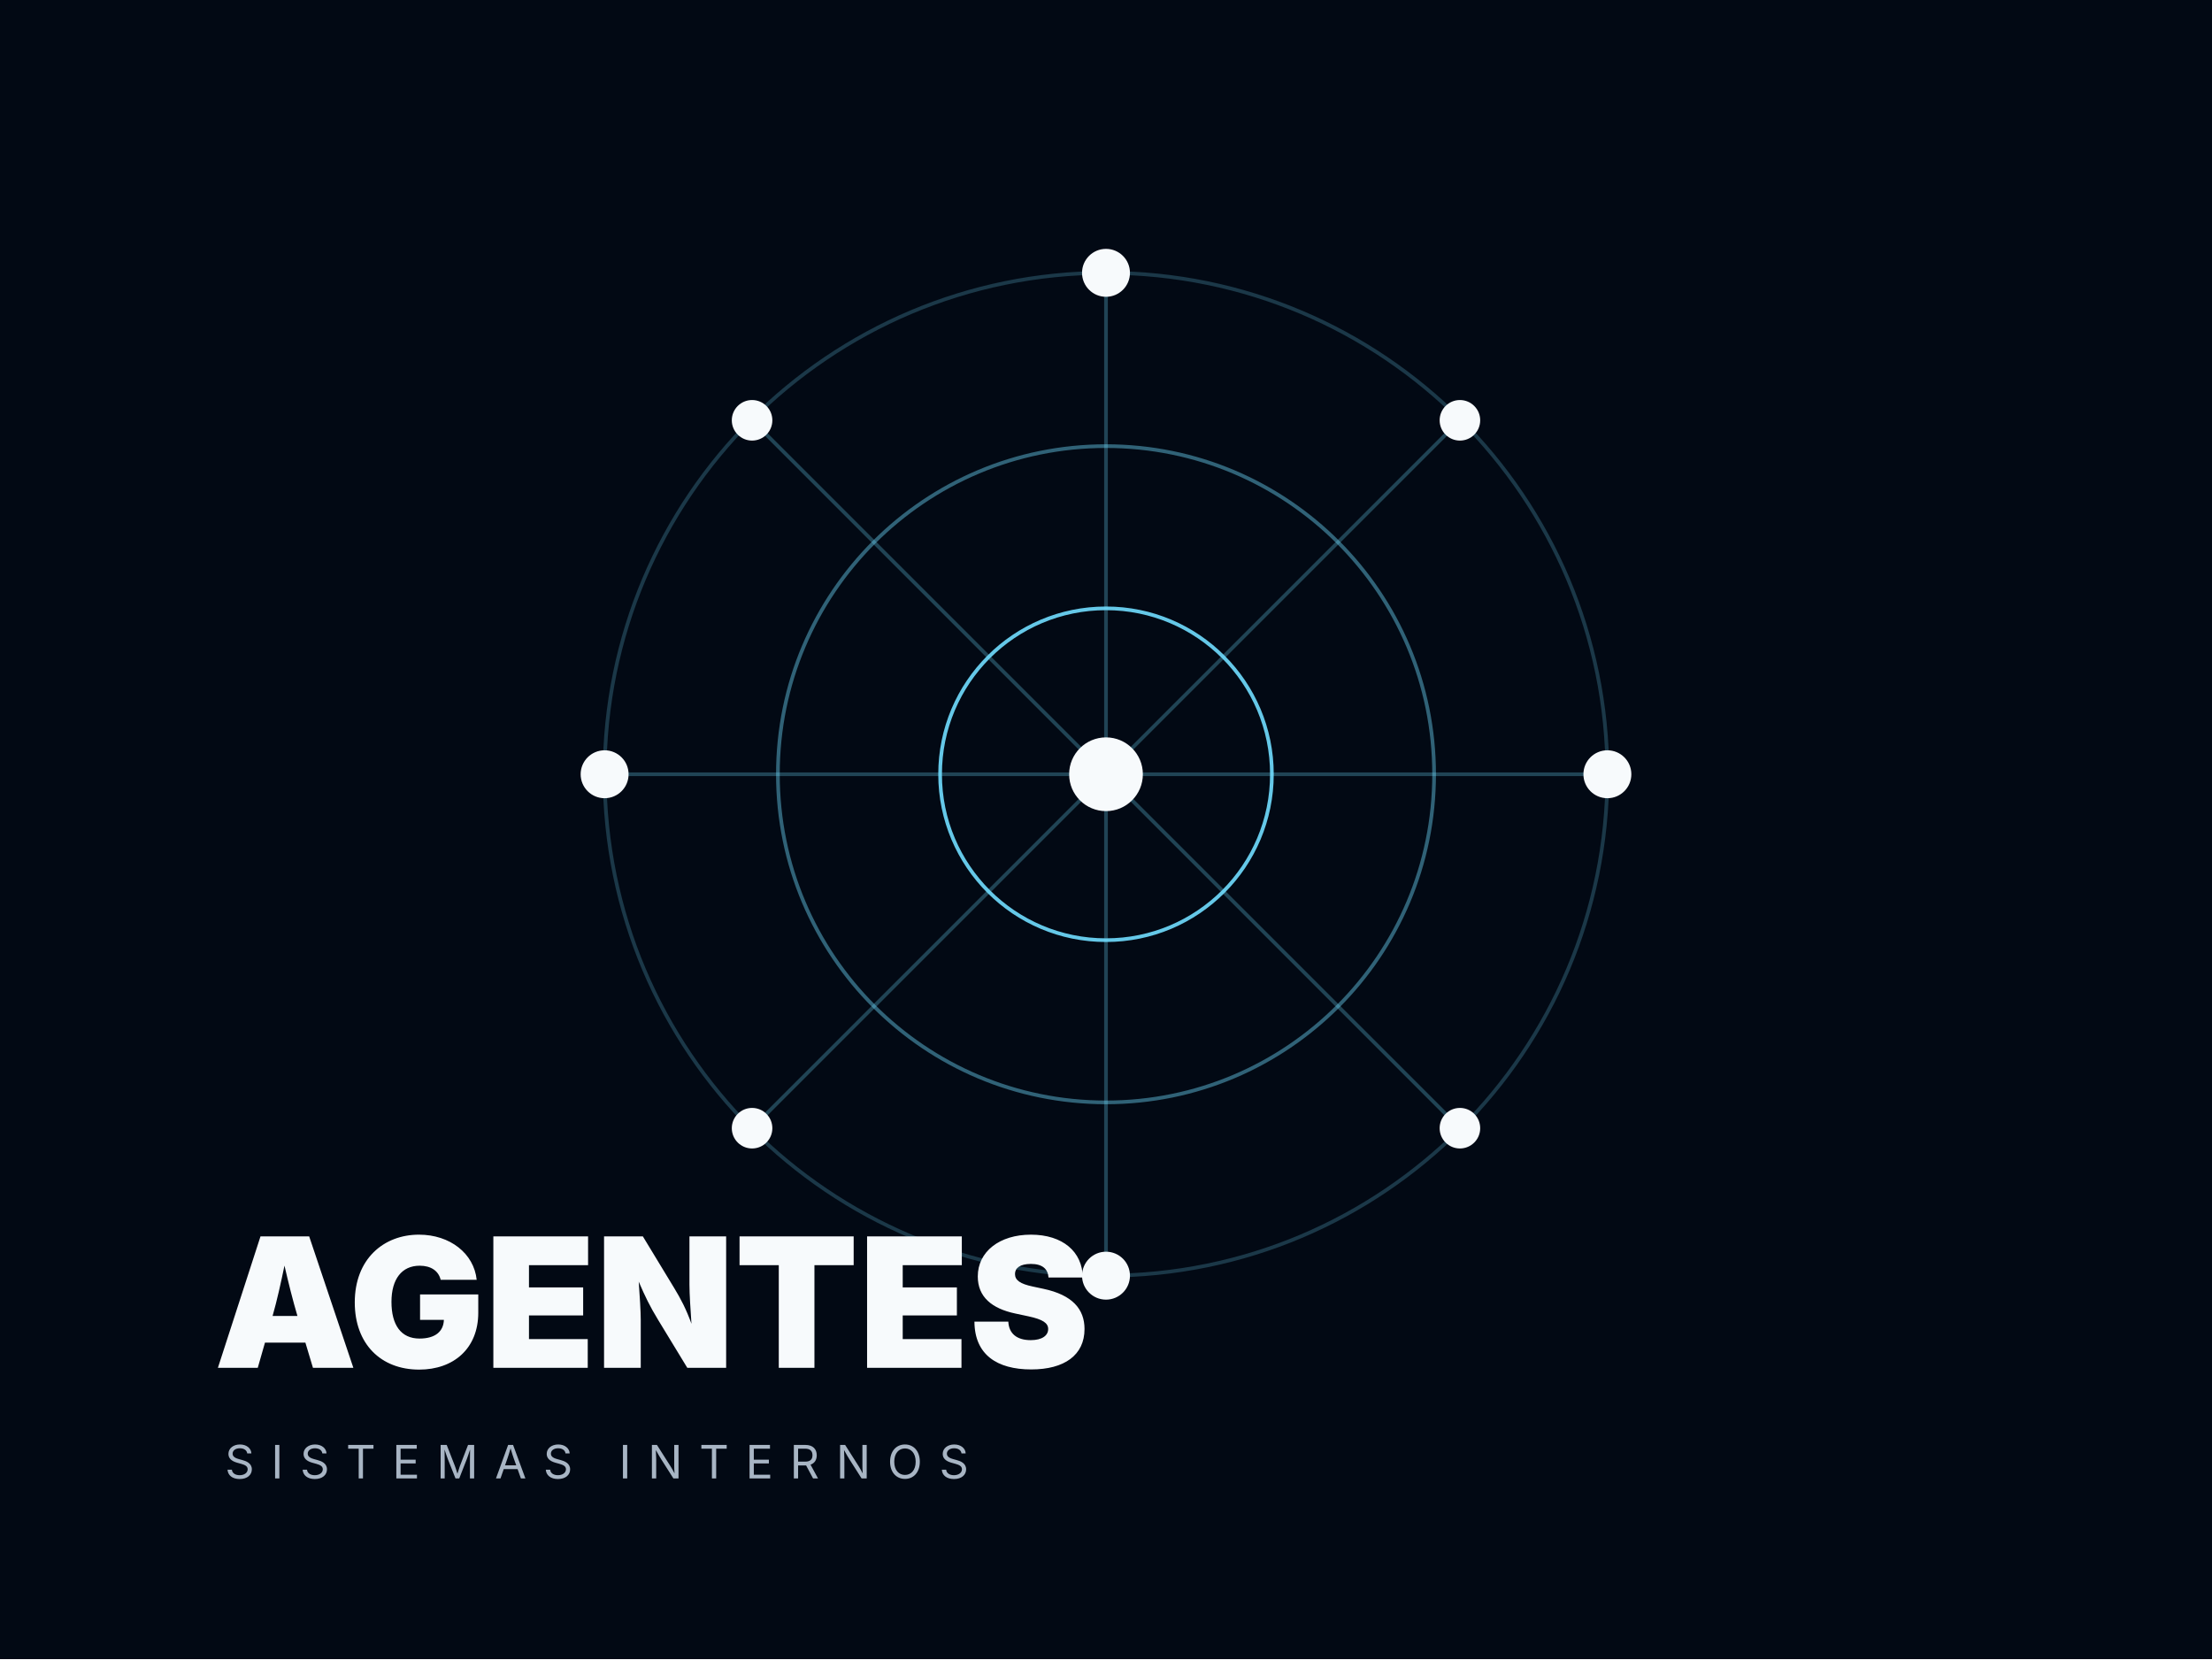
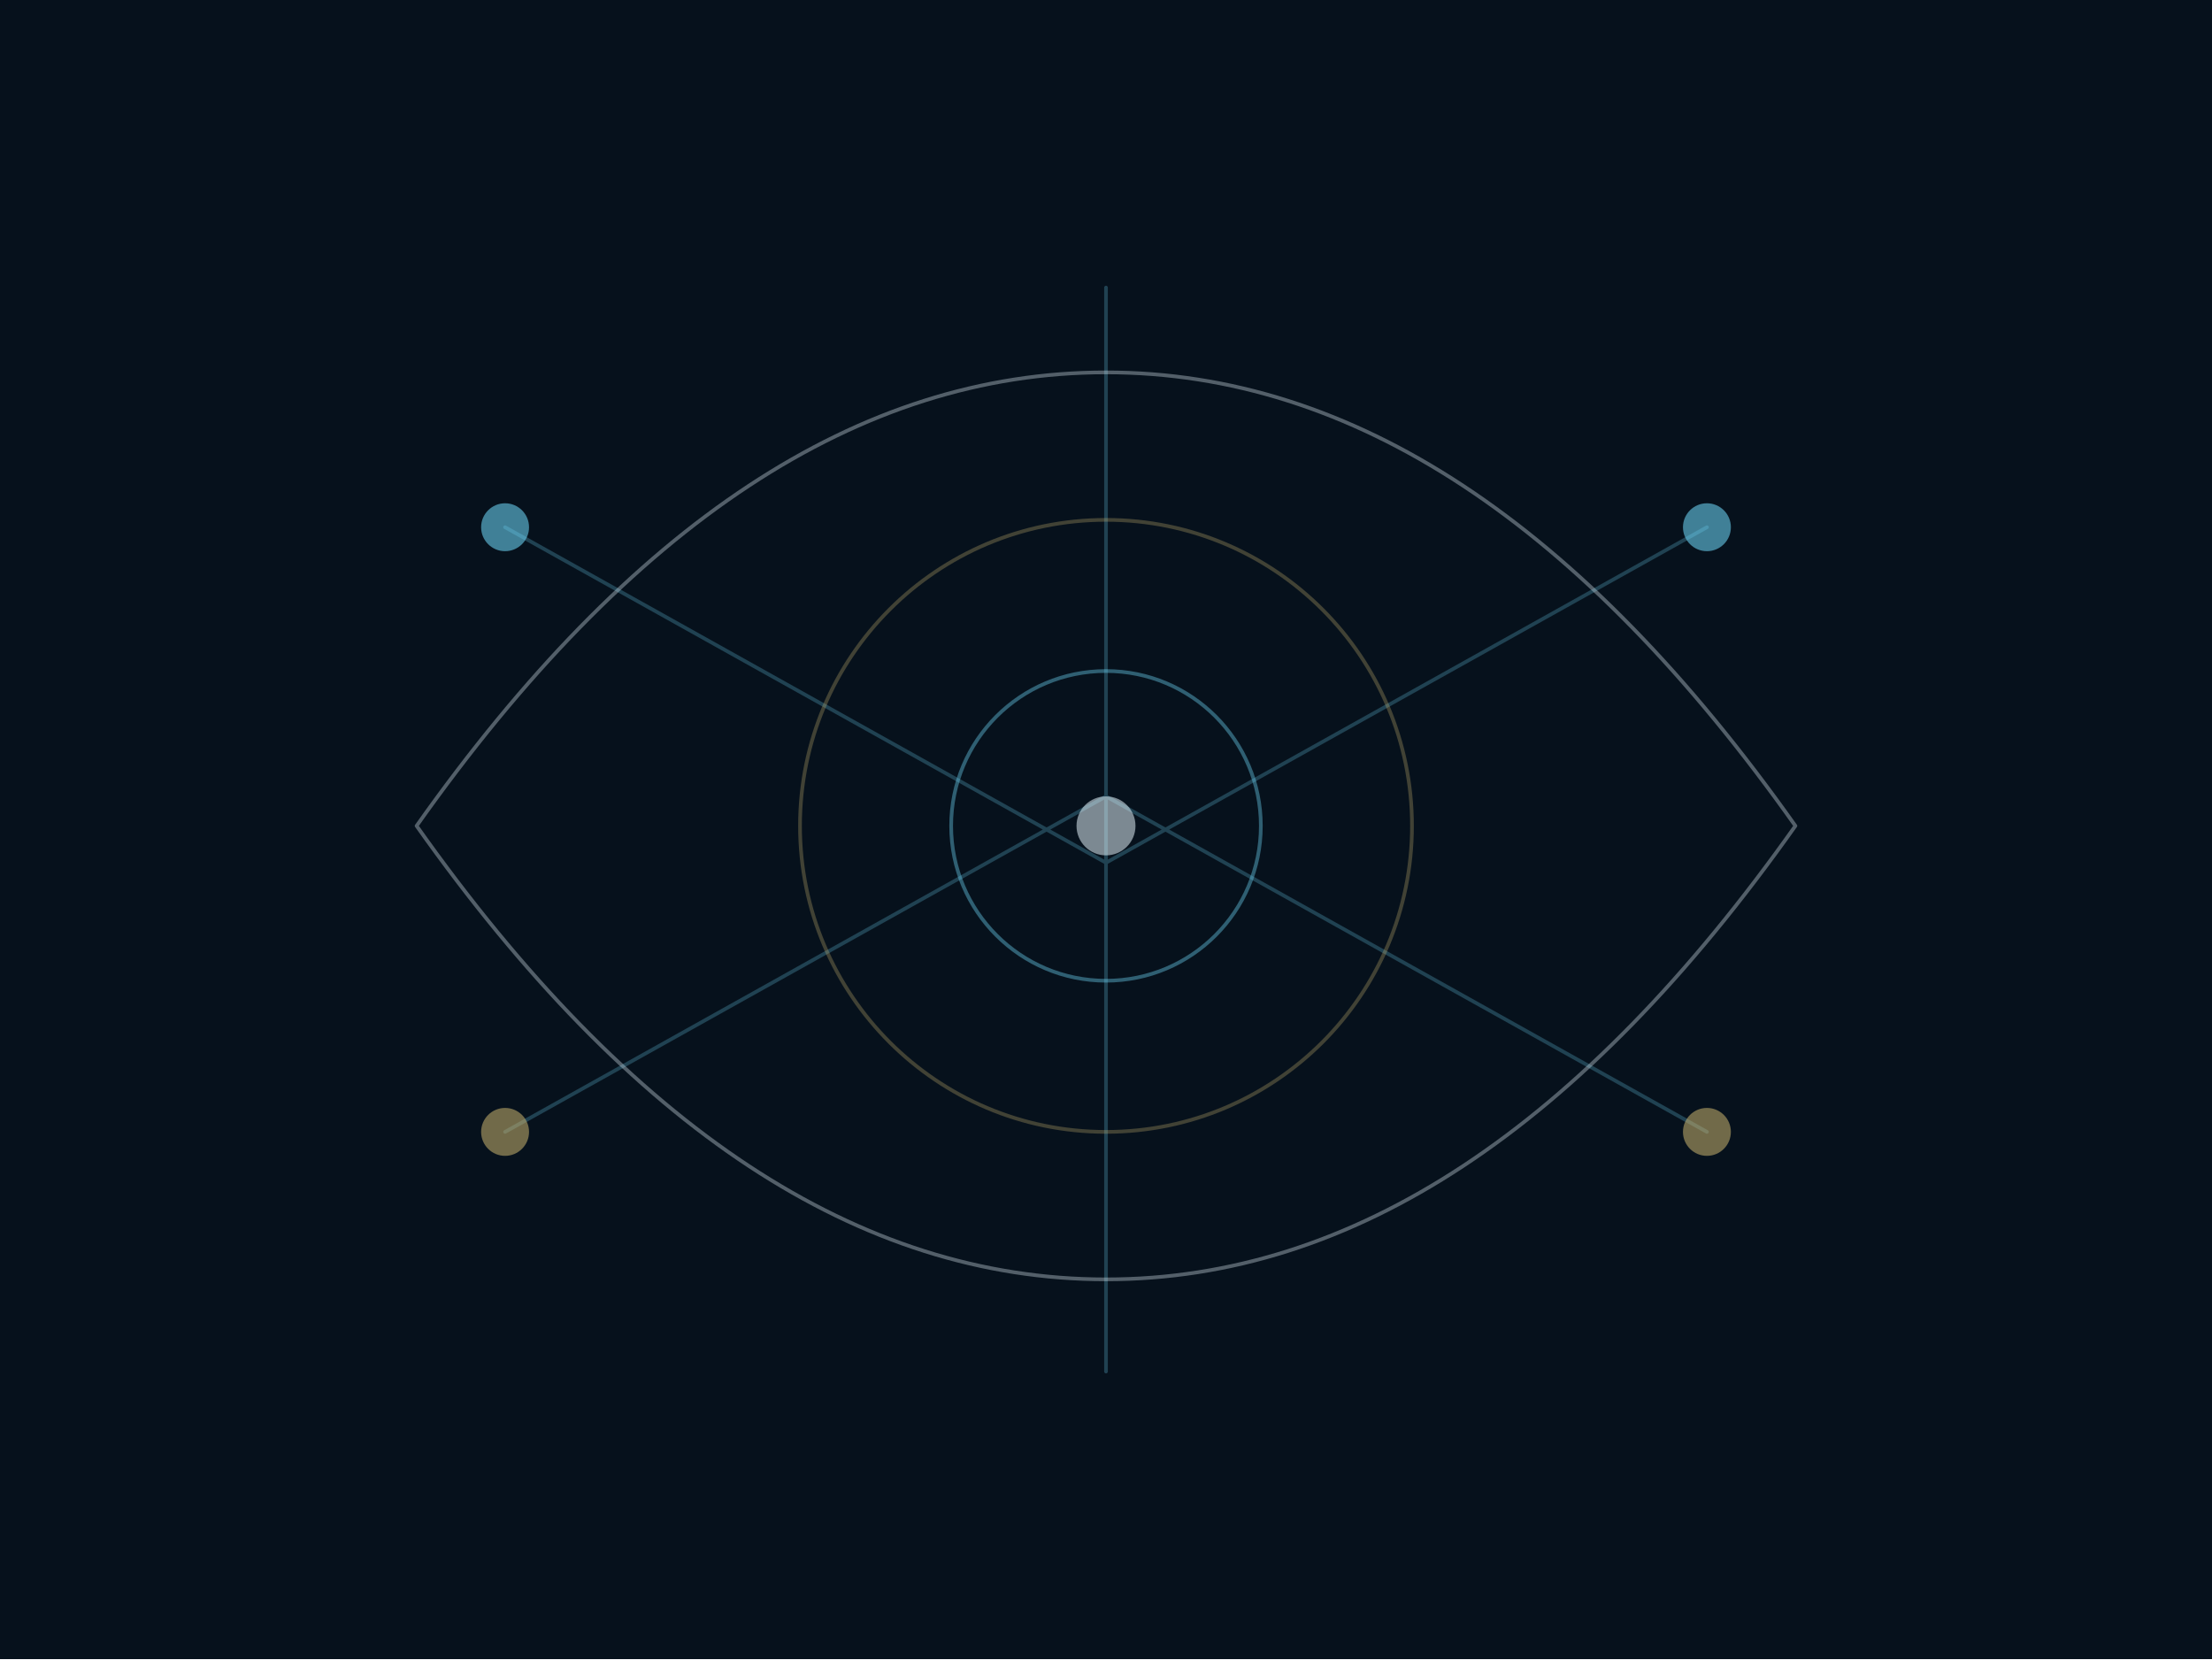
<svg xmlns="http://www.w3.org/2000/svg" width="1200" height="900" viewBox="0 0 1200 900">
-   <rect width="1200" height="900" fill="#020914" />
-   <g transform="translate(600 420)" fill="none" stroke="#70ddff" stroke-width="2">
-     <circle r="90" opacity=".9" />
-     <circle r="178" opacity=".42" />
-     <circle r="272" opacity=".22" />
-     <path d="M-272 0H272M0-272V272M-192-192 192 192M192-192-192 192" opacity=".28" />
+   <rect width="1200" height="900" fill="#06111c" />
+   <g fill="none" stroke-linecap="round" stroke-linejoin="round">
+     <path d="M600 156v588M274 286l326 182 326-182M274 614l326-182 326 182" stroke="#70ddff" stroke-width="2" opacity=".24" />
+     <path d="M226 448c116-164 240-246 374-246s258 82 374 246c-116 164-240 246-374 246S342 612 226 448Z" stroke="#e8f7ff" stroke-width="2" opacity=".34" />
+     <path d="M434 448a166 166 0 1 0 332 0 166 166 0 0 0-332 0Z" stroke="#cbb56f" stroke-width="2" opacity=".3" />
+     <path d="M516 448a84 84 0 1 0 168 0 84 84 0 0 0-168 0Z" stroke="#70ddff" stroke-width="2" opacity=".38" />
+     <circle cx="274" cy="286" r="13" fill="#70ddff" opacity=".54" />
+     <circle cx="926" cy="286" r="13" fill="#70ddff" opacity=".54" />
+     <circle cx="274" cy="614" r="13" fill="#cbb56f" opacity=".54" />
+     <circle cx="926" cy="614" r="13" fill="#cbb56f" opacity=".54" />
+     <circle cx="600" cy="448" r="16" fill="#e8f7ff" opacity=".52" />
  </g>
-   <g fill="#f7fafc">
-     <circle cx="600" cy="420" r="20" />
-     <circle cx="328" cy="420" r="13" />
-     <circle cx="872" cy="420" r="13" />
-     <circle cx="600" cy="148" r="13" />
-     <circle cx="600" cy="692" r="13" />
-     <circle cx="408" cy="228" r="11" />
-     <circle cx="792" cy="228" r="11" />
-     <circle cx="408" cy="612" r="11" />
-     <circle cx="792" cy="612" r="11" />
-   </g>
-   <text x="116" y="742" fill="#f7fafc" font-family="Inter, Arial" font-size="98" font-weight="900">AGENTES</text>
-   <text x="122" y="802" fill="#a8b5c4" font-family="Inter, Arial" font-size="25" letter-spacing="9">SISTEMAS INTERNOS</text>
</svg>
